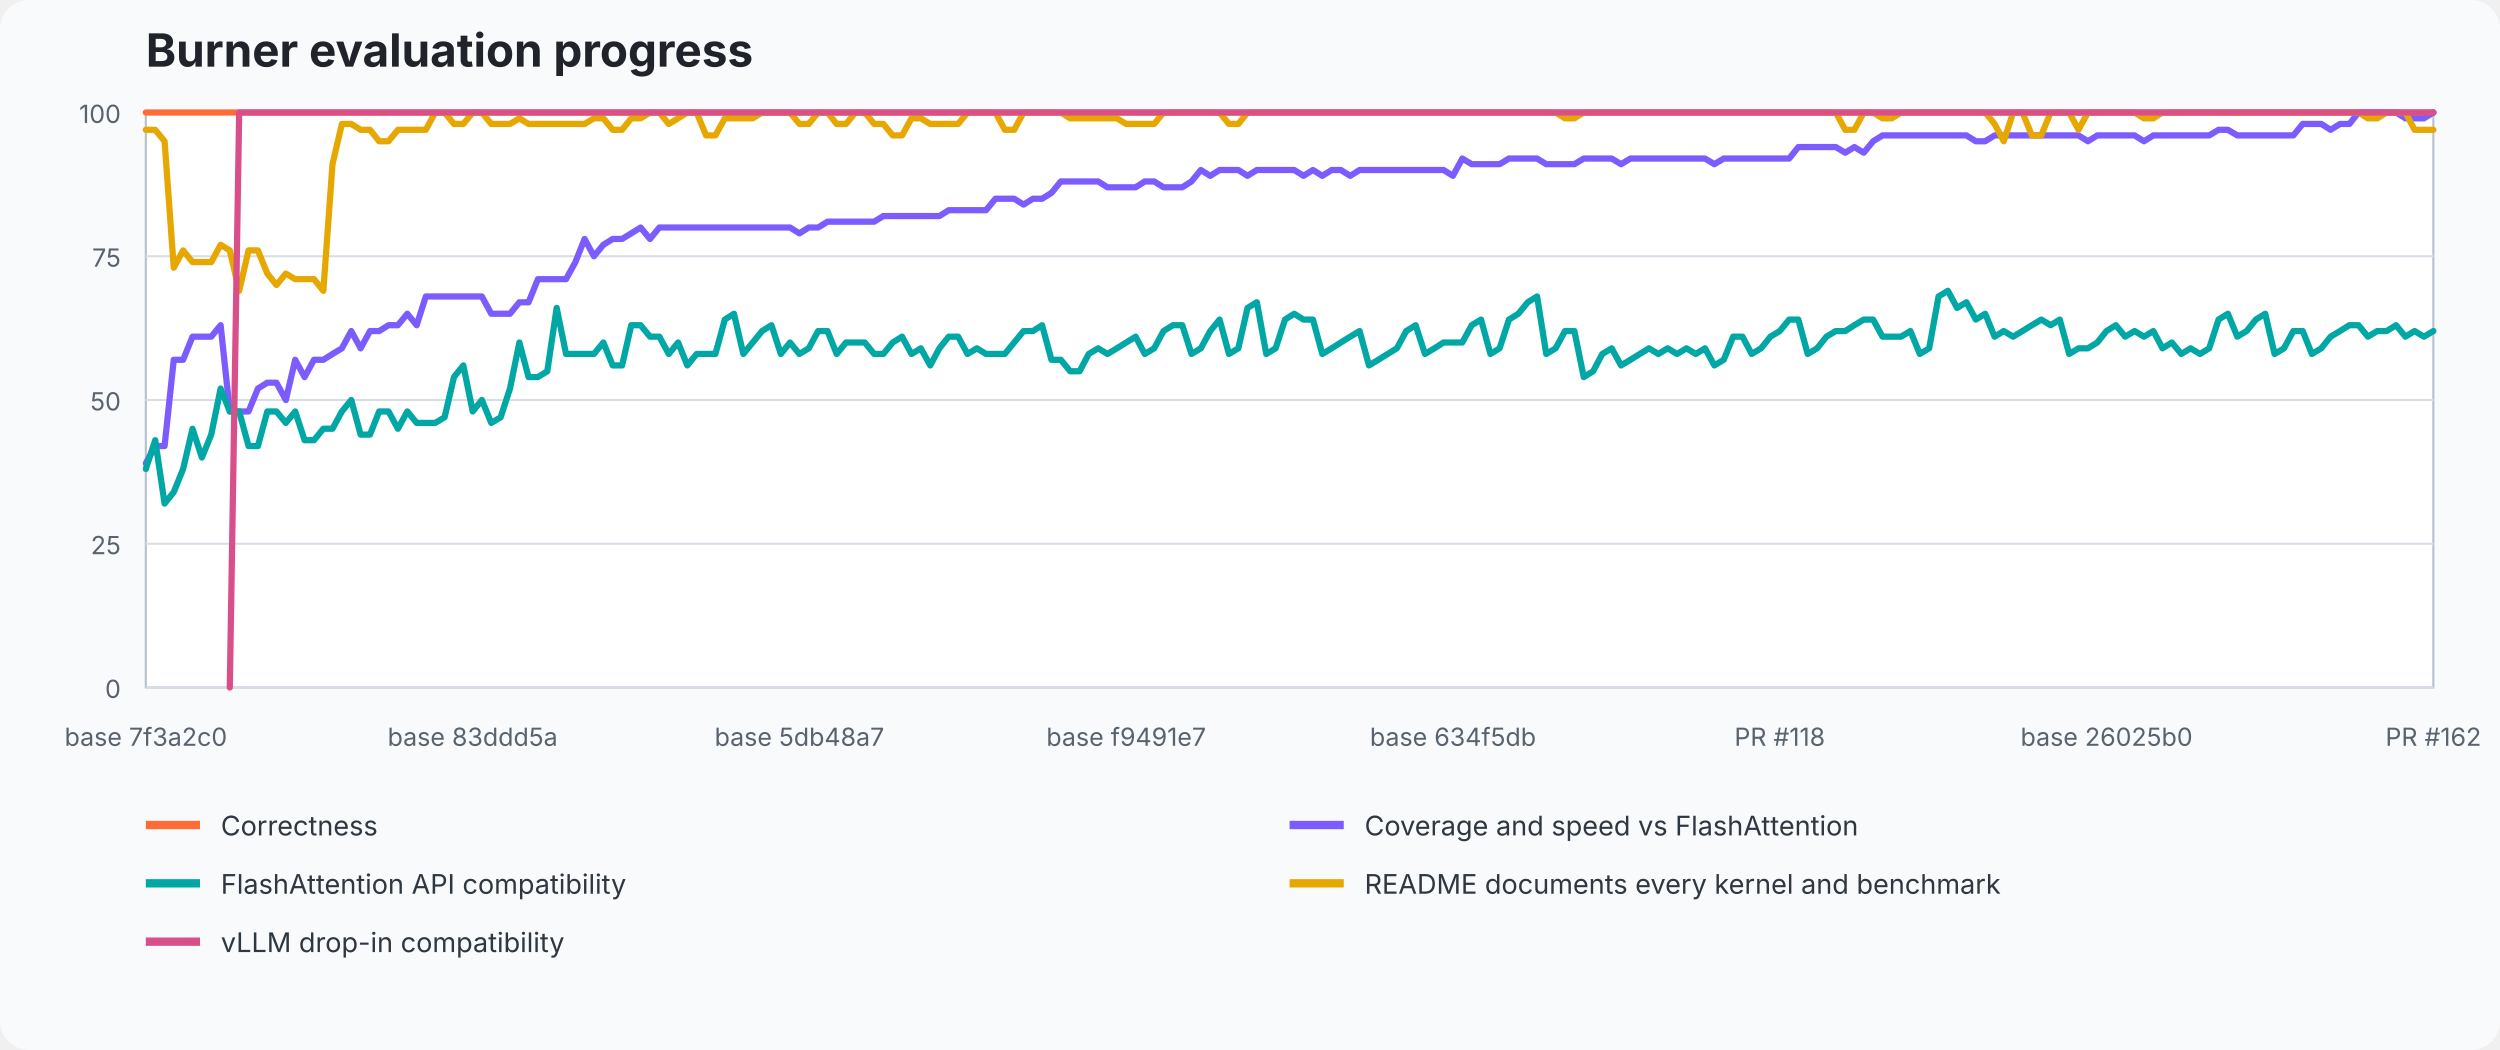
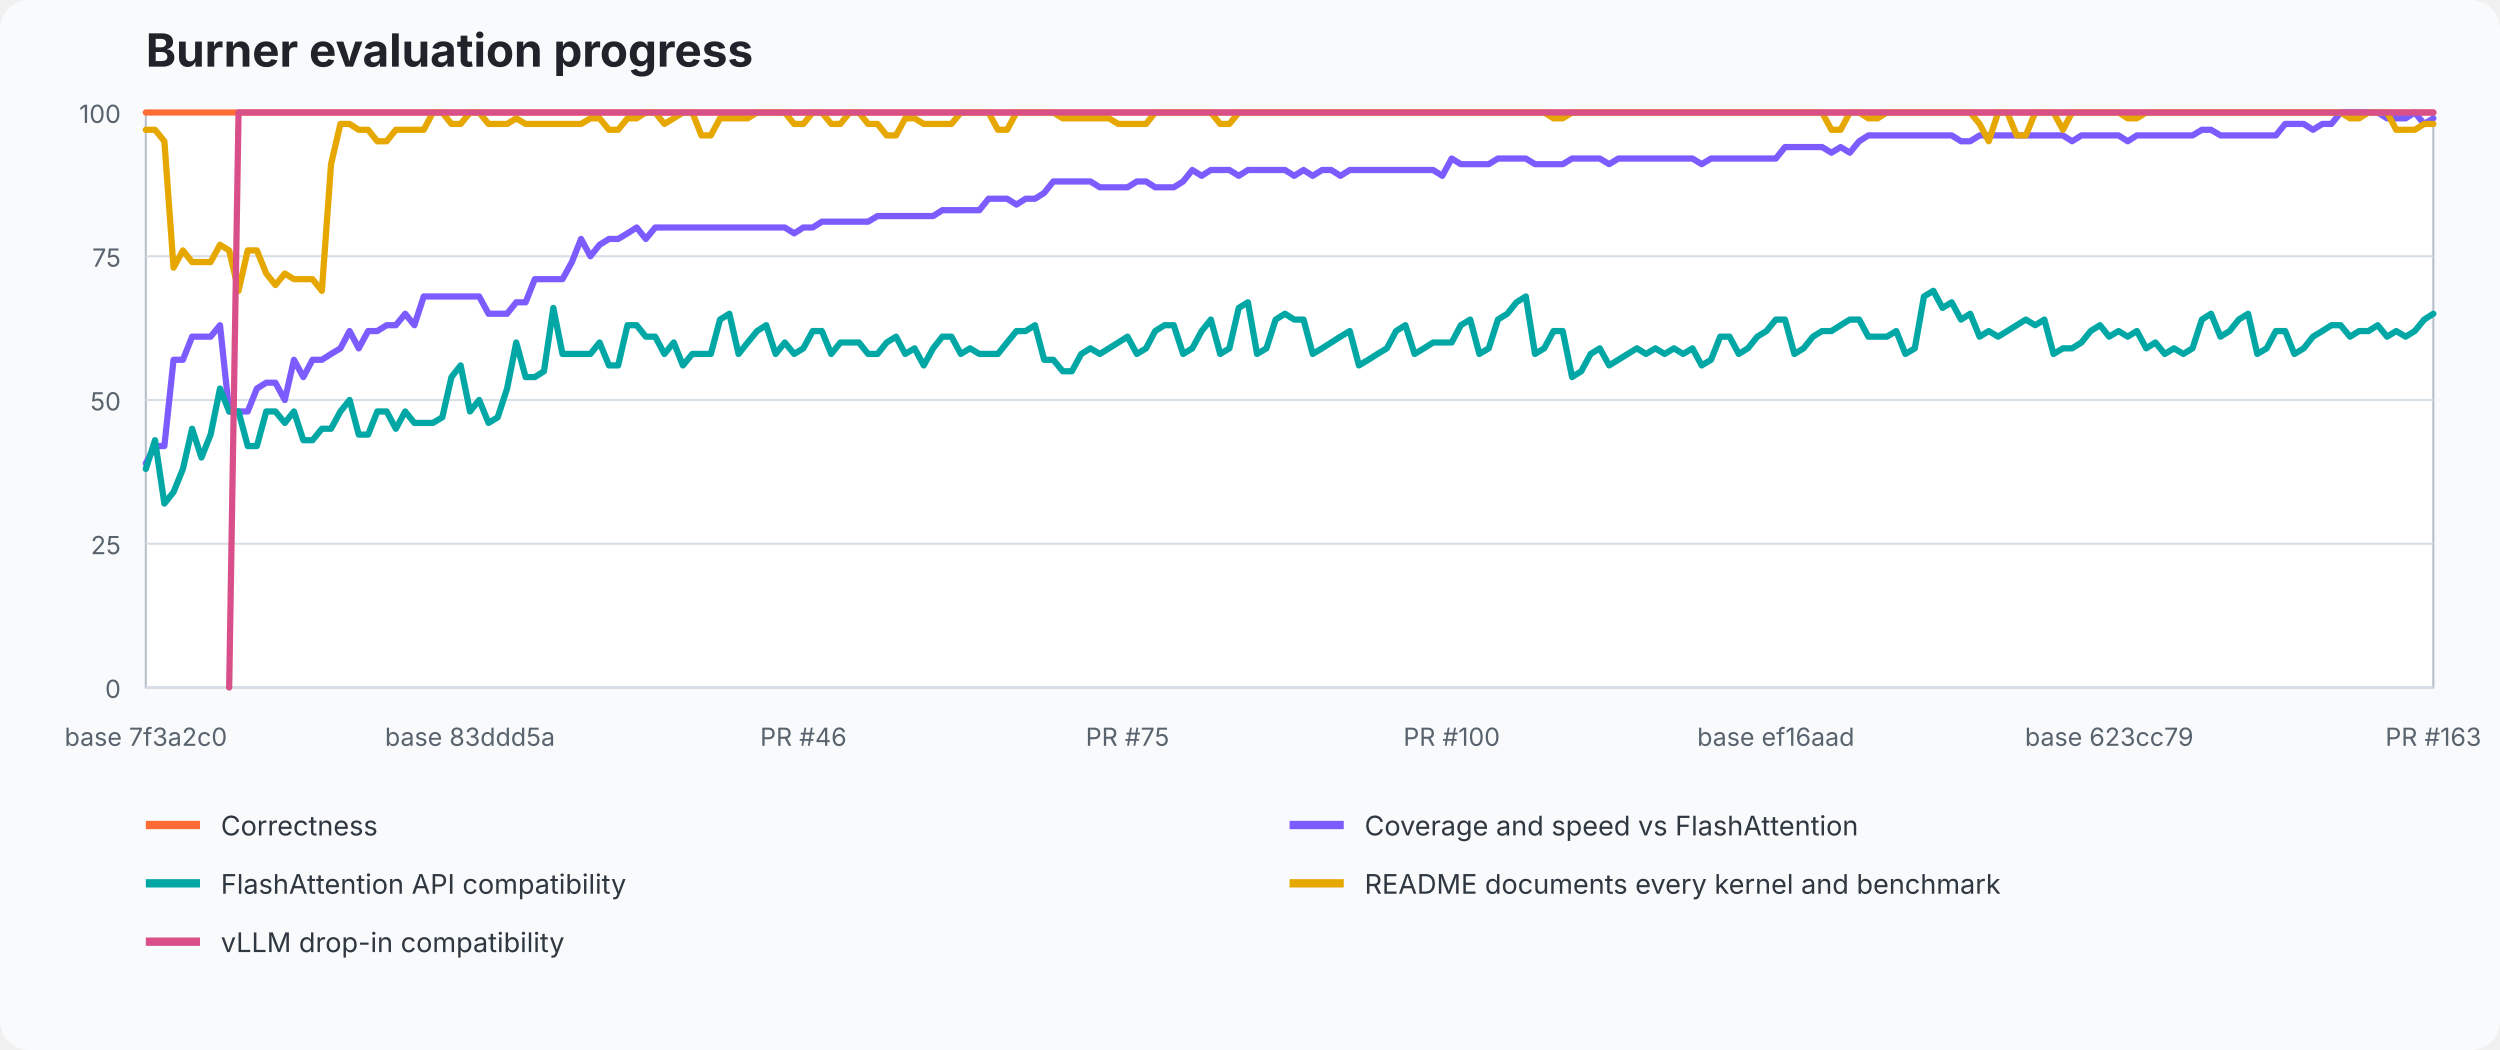
<svg xmlns="http://www.w3.org/2000/svg" width="1200" height="504" viewBox="0 0 1200 504" role="img" aria-labelledby="title desc">
  <style>text{font-family:ui-sans-serif,system-ui,-apple-system,BlinkMacSystemFont,"Segoe UI",sans-serif}.title{font-size:22px;font-weight:700;fill:#20242a}.axis{font-size:12px;fill:#59636e}.legend{font-size:13px;fill:#2f3740}.grid{stroke:#d8dee5;stroke-width:1}.plot{fill:#fff;stroke:#b7c0ca}</style>
  <rect width="100%" height="100%" fill="#f8fafc" rx="14" />
  <text x="70" y="32" class="title">Burner evaluation progress</text>
  <rect x="70" y="54" width="1098" height="276" class="plot" />
  <line x1="70" y1="330" x2="1168" y2="330" class="grid" />
  <text x="58" y="335" text-anchor="end" class="axis">0</text>
  <line x1="70" y1="261" x2="1168" y2="261" class="grid" />
  <text x="58" y="266" text-anchor="end" class="axis">25</text>
  <line x1="70" y1="192" x2="1168" y2="192" class="grid" />
  <text x="58" y="197" text-anchor="end" class="axis">50</text>
  <line x1="70" y1="123" x2="1168" y2="123" class="grid" />
  <text x="58" y="128" text-anchor="end" class="axis">75</text>
  <line x1="70" y1="54" x2="1168" y2="54" class="grid" />
  <text x="58" y="59" text-anchor="end" class="axis">100</text>
-   <polyline points="70.0,54.0 74.5,54.0 79.0,54.0 83.4,54.0 87.9,54.0 92.4,54.0 96.9,54.0 101.4,54.0 105.9,54.0 110.3,54.0 114.8,54.0 119.3,54.0 123.8,54.0 128.3,54.0 132.7,54.0 137.2,54.0 141.7,54.0 146.2,54.0 150.7,54.0 155.2,54.0 159.6,54.0 164.1,54.0 168.6,54.0 173.1,54.0 177.6,54.0 182.0,54.0 186.5,54.0 191.0,54.0 195.5,54.0 200.0,54.0 204.4,54.0 208.9,54.0 213.4,54.0 217.9,54.0 222.4,54.0 226.9,54.0 231.3,54.0 235.8,54.0 240.3,54.0 244.8,54.0 249.3,54.0 253.7,54.0 258.2,54.0 262.7,54.0 267.2,54.0 271.7,54.0 276.2,54.0 280.6,54.0 285.1,54.0 289.6,54.0 294.1,54.0 298.6,54.0 303.0,54.0 307.5,54.0 312.0,54.0 316.5,54.0 321.0,54.0 325.5,54.0 329.9,54.0 334.4,54.0 338.9,54.0 343.4,54.0 347.9,54.0 352.3,54.0 356.8,54.0 361.3,54.0 365.8,54.0 370.3,54.0 374.8,54.0 379.2,54.0 383.7,54.0 388.2,54.0 392.7,54.0 397.2,54.0 401.6,54.0 406.1,54.0 410.6,54.0 415.1,54.0 419.6,54.0 424.0,54.0 428.5,54.0 433.0,54.0 437.5,54.0 442.0,54.0 446.5,54.0 450.9,54.0 455.4,54.0 459.9,54.0 464.4,54.0 468.9,54.0 473.3,54.0 477.8,54.0 482.3,54.0 486.8,54.0 491.3,54.0 495.8,54.0 500.2,54.0 504.7,54.0 509.2,54.0 513.7,54.0 518.2,54.0 522.6,54.0 527.1,54.0 531.6,54.0 536.1,54.0 540.6,54.0 545.1,54.0 549.5,54.0 554.0,54.0 558.5,54.0 563.0,54.0 567.5,54.0 571.9,54.0 576.4,54.0 580.9,54.0 585.4,54.0 589.9,54.0 594.4,54.0 598.8,54.0 603.3,54.0 607.8,54.0 612.3,54.0 616.8,54.0 621.2,54.0 625.7,54.0 630.2,54.0 634.7,54.0 639.2,54.0 643.6,54.0 648.1,54.0 652.6,54.0 657.1,54.0 661.6,54.0 666.1,54.0 670.5,54.0 675.0,54.0 679.5,54.0 684.0,54.0 688.5,54.0 692.9,54.0 697.4,54.0 701.9,54.0 706.4,54.0 710.9,54.0 715.4,54.0 719.8,54.0 724.3,54.0 728.8,54.0 733.3,54.0 737.8,54.0 742.2,54.0 746.7,54.0 751.2,54.0 755.7,54.0 760.2,54.0 764.7,54.0 769.1,54.0 773.6,54.0 778.1,54.0 782.6,54.0 787.1,54.0 791.5,54.0 796.0,54.0 800.5,54.0 805.0,54.0 809.5,54.0 814.0,54.0 818.4,54.0 822.9,54.0 827.4,54.0 831.9,54.0 836.4,54.0 840.8,54.0 845.3,54.0 849.8,54.0 854.3,54.0 858.8,54.0 863.2,54.0 867.7,54.0 872.2,54.0 876.7,54.0 881.2,54.0 885.7,54.0 890.1,54.0 894.6,54.0 899.1,54.0 903.6,54.0 908.1,54.0 912.5,54.0 917.0,54.0 921.5,54.0 926.0,54.0 930.5,54.0 935.0,54.0 939.4,54.0 943.9,54.0 948.4,54.0 952.9,54.0 957.4,54.0 961.8,54.0 966.3,54.0 970.8,54.0 975.3,54.0 979.8,54.0 984.3,54.0 988.7,54.0 993.2,54.0 997.7,54.0 1002.2,54.0 1006.7,54.0 1011.1,54.0 1015.6,54.0 1020.1,54.0 1024.6,54.0 1029.1,54.0 1033.6,54.0 1038.0,54.0 1042.5,54.0 1047.0,54.0 1051.5,54.0 1056.0,54.0 1060.4,54.0 1064.9,54.0 1069.4,54.0 1073.9,54.0 1078.4,54.0 1082.8,54.0 1087.3,54.0 1091.8,54.0 1096.3,54.0 1100.8,54.0 1105.3,54.0 1109.7,54.0 1114.2,54.0 1118.7,54.0 1123.2,54.0 1127.7,54.0 1132.1,54.0 1136.6,54.0 1141.1,54.0 1145.6,54.0 1150.1,54.0 1154.6,54.0 1159.0,54.0 1163.5,54.0 1168.0,54.0" fill="none" stroke="#ff6b35" stroke-width="3" stroke-linejoin="round" stroke-linecap="round" />
-   <polyline points="70.0,222.4 74.5,214.1 79.0,214.1 83.4,172.7 87.9,172.7 92.4,161.6 96.9,161.6 101.4,161.6 105.9,156.1 110.3,197.5 114.8,197.5 119.3,197.5 123.8,186.5 128.3,183.7 132.7,183.7 137.2,192.0 141.7,172.7 146.2,181.0 150.7,172.7 155.2,172.7 159.6,169.9 164.1,167.2 168.6,158.9 173.1,167.2 177.6,158.9 182.0,158.9 186.5,156.1 191.0,156.1 195.5,150.6 200.0,156.1 204.4,142.3 208.9,142.3 213.4,142.3 217.9,142.3 222.4,142.3 226.9,142.3 231.3,142.3 235.8,150.6 240.3,150.6 244.8,150.6 249.3,145.1 253.7,145.1 258.2,134.0 262.7,134.0 267.2,134.0 271.7,134.0 276.2,125.8 280.6,114.7 285.1,123.0 289.6,117.5 294.1,114.7 298.6,114.7 303.0,112.0 307.5,109.2 312.0,114.7 316.5,109.2 321.0,109.2 325.5,109.2 329.9,109.2 334.4,109.2 338.9,109.2 343.4,109.2 347.9,109.2 352.3,109.2 356.8,109.2 361.3,109.2 365.8,109.2 370.3,109.2 374.8,109.2 379.2,109.2 383.7,112.0 388.2,109.2 392.7,109.2 397.2,106.4 401.6,106.4 406.1,106.4 410.6,106.4 415.1,106.4 419.6,106.4 424.0,103.7 428.5,103.7 433.0,103.7 437.5,103.7 442.0,103.7 446.5,103.7 450.9,103.7 455.4,100.9 459.9,100.9 464.4,100.9 468.9,100.9 473.3,100.9 477.8,95.4 482.3,95.4 486.8,95.4 491.3,98.2 495.8,95.4 500.2,95.4 504.7,92.6 509.2,87.1 513.7,87.1 518.2,87.1 522.6,87.1 527.1,87.1 531.6,89.9 536.1,89.9 540.6,89.9 545.1,89.9 549.5,87.1 554.0,87.1 558.5,89.9 563.0,89.9 567.5,89.9 571.9,87.1 576.4,81.6 580.9,84.4 585.4,81.6 589.9,81.6 594.4,81.6 598.8,84.4 603.3,81.6 607.8,81.6 612.3,81.6 616.8,81.6 621.2,81.6 625.7,84.4 630.2,81.6 634.7,84.4 639.2,81.6 643.6,81.6 648.1,84.4 652.6,81.6 657.1,81.6 661.6,81.6 666.1,81.6 670.5,81.6 675.0,81.6 679.5,81.6 684.0,81.6 688.5,81.6 692.9,81.6 697.4,84.4 701.9,76.1 706.4,78.8 710.9,78.8 715.4,78.8 719.8,78.8 724.3,76.1 728.8,76.1 733.3,76.1 737.8,76.1 742.2,78.8 746.7,78.8 751.2,78.8 755.7,78.8 760.2,76.1 764.7,76.1 769.1,76.1 773.6,76.1 778.1,78.8 782.6,76.1 787.1,76.1 791.5,76.1 796.0,76.1 800.5,76.1 805.0,76.1 809.5,76.1 814.0,76.1 818.4,76.1 822.9,78.8 827.4,76.1 831.9,76.1 836.4,76.1 840.8,76.1 845.3,76.1 849.8,76.1 854.3,76.1 858.8,76.1 863.2,70.6 867.7,70.6 872.2,70.6 876.7,70.6 881.2,70.6 885.7,73.3 890.1,70.6 894.6,73.3 899.1,67.8 903.6,65.0 908.1,65.0 912.5,65.0 917.0,65.0 921.5,65.0 926.0,65.0 930.5,65.0 935.0,65.0 939.4,65.0 943.9,65.0 948.4,67.8 952.9,67.8 957.4,65.0 961.8,65.0 966.3,65.0 970.8,65.0 975.3,65.0 979.8,65.0 984.3,65.0 988.7,65.0 993.2,65.0 997.7,65.0 1002.2,67.8 1006.7,65.0 1011.1,65.0 1015.6,65.0 1020.1,65.0 1024.6,65.0 1029.1,67.8 1033.6,65.0 1038.0,65.0 1042.5,65.0 1047.0,65.0 1051.5,65.0 1056.0,65.0 1060.4,65.0 1064.9,62.3 1069.4,62.3 1073.9,65.0 1078.4,65.0 1082.8,65.0 1087.3,65.0 1091.8,65.0 1096.3,65.0 1100.8,65.0 1105.3,59.5 1109.7,59.5 1114.2,59.5 1118.7,62.3 1123.2,59.5 1127.7,59.5 1132.1,54.0 1136.6,54.0 1141.1,54.0 1145.6,54.0 1150.1,54.0 1154.6,56.8 1159.0,56.8 1163.5,56.8 1168.0,54.0" fill="none" stroke="#7c5cff" stroke-width="3" stroke-linejoin="round" stroke-linecap="round" />
-   <polyline points="70.0,225.1 74.5,211.3 79.0,241.7 83.4,236.2 87.9,225.1 92.4,205.8 96.9,219.6 101.4,208.6 105.9,186.5 110.3,197.5 114.8,197.5 119.3,214.1 123.8,214.1 128.3,197.5 132.7,197.5 137.2,203.0 141.7,197.5 146.2,211.3 150.7,211.3 155.2,205.8 159.6,205.8 164.1,197.5 168.6,192.0 173.1,208.6 177.6,208.6 182.0,197.5 186.5,197.5 191.0,205.8 195.5,197.5 200.0,203.0 204.4,203.0 208.9,203.0 213.4,200.3 217.9,181.0 222.4,175.4 226.9,197.5 231.3,192.0 235.8,203.0 240.3,200.3 244.8,186.5 249.3,164.4 253.7,181.0 258.2,181.0 262.7,178.2 267.2,147.8 271.7,169.9 276.2,169.9 280.6,169.9 285.1,169.9 289.6,164.4 294.1,175.4 298.6,175.4 303.0,156.1 307.5,156.1 312.0,161.6 316.5,161.6 321.0,169.9 325.5,164.4 329.9,175.4 334.4,169.9 338.9,169.9 343.4,169.9 347.9,153.4 352.3,150.6 356.8,169.9 361.3,164.4 365.8,158.9 370.3,156.1 374.8,169.9 379.2,164.4 383.7,169.9 388.2,167.2 392.7,158.9 397.2,158.9 401.6,169.9 406.1,164.4 410.6,164.4 415.1,164.4 419.6,169.9 424.0,169.9 428.5,164.4 433.0,161.6 437.5,169.9 442.0,167.2 446.5,175.4 450.9,167.2 455.4,161.6 459.9,161.6 464.4,169.9 468.9,167.2 473.3,169.9 477.8,169.9 482.3,169.9 486.8,164.4 491.3,158.9 495.8,158.9 500.2,156.1 504.7,172.7 509.2,172.7 513.7,178.2 518.2,178.2 522.6,169.9 527.1,167.2 531.6,169.9 536.1,167.2 540.6,164.4 545.1,161.6 549.5,169.9 554.0,167.2 558.5,158.9 563.0,156.1 567.5,156.1 571.9,169.9 576.4,167.2 580.9,158.9 585.4,153.4 589.9,169.9 594.4,167.2 598.8,147.8 603.3,145.1 607.8,169.9 612.3,167.2 616.8,153.4 621.2,150.6 625.7,153.4 630.2,153.4 634.7,169.9 639.2,167.2 643.6,164.4 648.1,161.6 652.6,158.9 657.1,175.4 661.6,172.7 666.1,169.9 670.5,167.2 675.0,158.9 679.5,156.1 684.0,169.9 688.5,167.2 692.9,164.4 697.4,164.4 701.9,164.4 706.4,156.1 710.9,153.4 715.4,169.9 719.8,167.2 724.3,153.4 728.8,150.6 733.3,145.1 737.8,142.3 742.2,169.9 746.7,167.2 751.2,158.9 755.7,158.9 760.2,181.0 764.7,178.2 769.1,169.9 773.6,167.2 778.1,175.4 782.6,172.7 787.1,169.9 791.5,167.2 796.0,169.9 800.5,167.2 805.0,169.9 809.5,167.2 814.0,169.9 818.4,167.2 822.9,175.4 827.4,172.7 831.9,161.6 836.4,161.6 840.8,169.9 845.3,167.2 849.8,161.6 854.3,158.9 858.8,153.4 863.2,153.4 867.7,169.9 872.2,167.2 876.7,161.6 881.2,158.9 885.7,158.9 890.1,156.1 894.6,153.4 899.1,153.4 903.6,161.6 908.1,161.6 912.5,161.6 917.0,158.9 921.5,169.9 926.0,167.2 930.5,142.3 935.0,139.6 939.4,147.8 943.9,145.1 948.4,153.4 952.9,150.6 957.4,161.6 961.8,158.9 966.3,161.6 970.8,158.9 975.3,156.1 979.8,153.4 984.3,156.1 988.7,153.4 993.2,169.9 997.7,167.2 1002.2,167.2 1006.7,164.4 1011.1,158.9 1015.6,156.1 1020.1,161.6 1024.6,158.9 1029.1,161.6 1033.6,158.9 1038.0,167.2 1042.5,164.4 1047.0,169.9 1051.5,167.2 1056.0,169.9 1060.4,167.2 1064.9,153.4 1069.4,150.6 1073.9,161.6 1078.4,158.9 1082.8,153.4 1087.3,150.6 1091.8,169.9 1096.3,167.2 1100.8,158.9 1105.3,158.9 1109.7,169.9 1114.2,167.2 1118.7,161.6 1123.2,158.9 1127.7,156.1 1132.1,156.1 1136.6,161.6 1141.1,158.9 1145.6,158.9 1150.1,156.1 1154.6,161.6 1159.0,158.9 1163.5,161.6 1168.0,158.9" fill="none" stroke="#00a7a5" stroke-width="3" stroke-linejoin="round" stroke-linecap="round" />
-   <polyline points="70.0,62.3 74.5,62.3 79.0,67.8 83.4,128.5 87.9,120.2 92.4,125.8 96.9,125.8 101.4,125.8 105.9,117.5 110.3,120.2 114.8,139.6 119.3,120.2 123.8,120.2 128.3,131.3 132.7,136.8 137.2,131.3 141.7,134.0 146.2,134.0 150.7,134.0 155.2,139.6 159.6,78.8 164.1,59.5 168.6,59.5 173.1,62.3 177.6,62.3 182.0,67.8 186.5,67.8 191.0,62.3 195.5,62.3 200.0,62.3 204.4,62.3 208.9,54.0 213.4,54.0 217.9,59.5 222.4,59.5 226.9,54.0 231.3,54.0 235.8,59.5 240.3,59.5 244.8,59.5 249.3,56.8 253.7,59.5 258.2,59.5 262.7,59.5 267.2,59.5 271.7,59.5 276.2,59.5 280.6,59.5 285.1,56.8 289.6,56.8 294.1,62.3 298.6,62.3 303.0,56.8 307.5,56.8 312.0,54.0 316.5,54.0 321.0,59.5 325.5,56.8 329.9,54.0 334.4,54.0 338.9,65.0 343.4,65.0 347.9,56.8 352.3,56.8 356.8,56.8 361.3,56.8 365.8,54.0 370.3,54.0 374.8,54.0 379.2,54.0 383.7,59.5 388.2,59.5 392.7,54.0 397.2,54.0 401.6,59.5 406.1,59.5 410.6,54.0 415.1,54.0 419.6,59.5 424.0,59.5 428.5,65.0 433.0,65.0 437.5,56.8 442.0,56.8 446.5,59.5 450.9,59.5 455.4,59.5 459.9,59.5 464.4,54.0 468.9,54.0 473.3,54.0 477.8,54.0 482.3,62.3 486.8,62.3 491.3,54.0 495.8,54.0 500.2,54.0 504.7,54.0 509.2,54.0 513.7,56.8 518.2,56.8 522.6,56.8 527.1,56.8 531.6,56.8 536.1,56.8 540.6,59.5 545.1,59.5 549.5,59.5 554.0,59.5 558.5,54.0 563.0,54.0 567.5,54.0 571.9,54.0 576.4,54.0 580.9,54.0 585.4,54.0 589.9,59.5 594.4,59.5 598.8,54.0 603.3,54.0 607.8,54.0 612.3,54.0 616.8,54.0 621.2,54.0 625.7,54.0 630.2,54.0 634.7,54.0 639.2,54.0 643.6,54.0 648.1,54.0 652.6,54.0 657.1,54.0 661.6,54.0 666.1,54.0 670.5,54.0 675.0,54.0 679.5,54.0 684.0,54.0 688.5,54.0 692.9,54.0 697.4,54.0 701.9,54.0 706.4,54.0 710.9,54.0 715.4,54.0 719.8,54.0 724.3,54.0 728.8,54.0 733.3,54.0 737.8,54.0 742.2,54.0 746.7,54.0 751.2,56.8 755.7,56.8 760.2,54.0 764.7,54.0 769.1,54.0 773.6,54.0 778.1,54.0 782.6,54.0 787.1,54.0 791.5,54.0 796.0,54.0 800.5,54.0 805.0,54.0 809.5,54.0 814.0,54.0 818.4,54.0 822.9,54.0 827.4,54.0 831.9,54.0 836.4,54.0 840.8,54.0 845.3,54.0 849.8,54.0 854.3,54.0 858.8,54.0 863.2,54.0 867.7,54.0 872.2,54.0 876.7,54.0 881.2,54.0 885.7,62.3 890.1,62.3 894.6,54.0 899.1,54.0 903.6,56.8 908.1,56.8 912.5,54.0 917.0,54.0 921.5,54.0 926.0,54.0 930.5,54.0 935.0,54.0 939.4,54.0 943.9,54.0 948.4,54.0 952.9,54.0 957.4,59.5 961.8,67.8 966.3,54.0 970.8,54.0 975.3,65.0 979.8,65.0 984.3,54.0 988.7,54.0 993.2,54.0 997.7,62.3 1002.2,54.0 1006.7,54.0 1011.1,54.0 1015.6,54.0 1020.1,54.0 1024.6,54.0 1029.1,56.8 1033.6,56.8 1038.0,54.0 1042.5,54.0 1047.0,54.0 1051.5,54.0 1056.0,54.0 1060.4,54.0 1064.9,54.0 1069.4,54.0 1073.9,54.0 1078.4,54.0 1082.8,54.0 1087.3,54.0 1091.8,54.0 1096.3,54.0 1100.8,54.0 1105.3,54.0 1109.7,54.0 1114.2,54.0 1118.7,54.0 1123.2,54.0 1127.7,54.0 1132.1,54.0 1136.6,56.8 1141.1,56.8 1145.6,54.0 1150.1,54.0 1154.6,54.0 1159.0,62.3 1163.5,62.3 1168.0,62.3" fill="none" stroke="#e6a700" stroke-width="3" stroke-linejoin="round" stroke-linecap="round" />
-   <polyline points="110.3,330.0 114.8,54.0 119.3,54.0 123.8,54.0 128.3,54.0 132.7,54.0 137.2,54.0 141.7,54.0 146.2,54.0 150.7,54.0 155.2,54.0 159.6,54.0 164.1,54.0 168.6,54.0 173.1,54.0 177.6,54.0 182.0,54.0 186.5,54.0 191.0,54.0 195.5,54.0 200.0,54.0 204.4,54.0 208.9,54.0 213.4,54.0 217.9,54.0 222.4,54.0 226.9,54.0 231.3,54.0 235.8,54.0 240.3,54.0 244.8,54.0 249.3,54.0 253.7,54.0 258.2,54.0 262.7,54.0 267.2,54.0 271.7,54.0 276.2,54.0 280.6,54.0 285.1,54.0 289.6,54.0 294.1,54.0 298.6,54.0 303.0,54.0 307.5,54.0 312.0,54.0 316.5,54.0 321.0,54.0 325.5,54.0 329.9,54.0 334.4,54.0 338.9,54.0 343.4,54.0 347.9,54.0 352.3,54.0 356.8,54.0 361.3,54.0 365.8,54.0 370.3,54.0 374.8,54.0 379.2,54.0 383.7,54.0 388.2,54.0 392.7,54.0 397.2,54.0 401.6,54.0 406.1,54.0 410.6,54.0 415.1,54.0 419.6,54.0 424.0,54.0 428.5,54.0 433.0,54.0 437.5,54.0 442.0,54.0 446.5,54.0 450.9,54.0 455.4,54.0 459.9,54.0 464.4,54.0 468.9,54.0 473.3,54.0 477.8,54.0 482.3,54.0 486.8,54.0 491.3,54.0 495.8,54.0 500.2,54.0 504.7,54.0 509.2,54.0 513.7,54.0 518.2,54.0 522.6,54.0 527.1,54.0 531.6,54.0 536.1,54.0 540.6,54.0 545.1,54.0 549.5,54.0 554.0,54.0 558.5,54.0 563.0,54.0 567.5,54.0 571.9,54.0 576.4,54.0 580.9,54.0 585.4,54.0 589.9,54.0 594.4,54.0 598.8,54.0 603.3,54.0 607.8,54.0 612.3,54.0 616.8,54.0 621.2,54.0 625.7,54.0 630.2,54.0 634.7,54.0 639.2,54.0 643.6,54.0 648.1,54.0 652.6,54.0 657.1,54.0 661.6,54.0 666.1,54.0 670.5,54.0 675.0,54.0 679.5,54.0 684.0,54.0 688.5,54.0 692.9,54.0 697.4,54.0 701.9,54.0 706.4,54.0 710.9,54.0 715.4,54.0 719.8,54.0 724.3,54.0 728.8,54.0 733.3,54.0 737.8,54.0 742.2,54.0 746.7,54.0 751.2,54.0 755.7,54.0 760.2,54.0 764.7,54.0 769.1,54.0 773.6,54.0 778.1,54.0 782.6,54.0 787.1,54.0 791.5,54.0 796.0,54.0 800.5,54.0 805.0,54.0 809.5,54.0 814.0,54.0 818.4,54.0 822.9,54.0 827.4,54.0 831.9,54.0 836.4,54.0 840.8,54.0 845.3,54.0 849.8,54.0 854.3,54.0 858.8,54.0 863.2,54.0 867.7,54.0 872.2,54.0 876.7,54.0 881.2,54.0 885.7,54.0 890.1,54.0 894.6,54.0 899.1,54.0 903.6,54.0 908.1,54.0 912.5,54.0 917.0,54.0 921.5,54.0 926.0,54.0 930.5,54.0 935.0,54.0 939.4,54.0 943.9,54.0 948.4,54.0 952.9,54.0 957.4,54.0 961.8,54.0 966.3,54.0 970.8,54.0 975.3,54.0 979.8,54.0 984.3,54.0 988.7,54.0 993.2,54.0 997.7,54.0 1002.2,54.0 1006.7,54.0 1011.1,54.0 1015.6,54.0 1020.1,54.0 1024.6,54.0 1029.1,54.0 1033.6,54.0 1038.0,54.0 1042.5,54.0 1047.0,54.0 1051.5,54.0 1056.0,54.0 1060.4,54.0 1064.9,54.0 1069.4,54.0 1073.9,54.0 1078.4,54.0 1082.8,54.0 1087.3,54.0 1091.8,54.0 1096.3,54.0 1100.8,54.0 1105.3,54.0 1109.7,54.0 1114.2,54.0 1118.7,54.0 1123.2,54.0 1127.7,54.0 1132.1,54.0 1136.6,54.0 1141.1,54.0 1145.6,54.0 1150.1,54.0 1154.6,54.0 1159.0,54.0 1163.5,54.0 1168.0,54.0" fill="none" stroke="#d94f8a" stroke-width="3" stroke-linejoin="round" stroke-linecap="round" />
+   <polyline points="70.0,54.0 74.4,54.0 78.9,54.0 83.3,54.0 87.8,54.0 92.2,54.0 96.7,54.0 101.1,54.0 105.6,54.0 110.0,54.0 114.5,54.0 118.9,54.0 123.3,54.0 127.8,54.0 132.2,54.0 136.7,54.0 141.1,54.0 145.6,54.0 150.0,54.0 154.5,54.0 158.9,54.0 163.4,54.0 167.8,54.0 172.2,54.0 176.7,54.0 181.1,54.0 185.6,54.0 190.0,54.0 194.5,54.0 198.9,54.0 203.4,54.0 207.8,54.0 212.3,54.0 216.7,54.0 221.1,54.0 225.6,54.0 230.0,54.0 234.5,54.0 238.9,54.0 243.4,54.0 247.8,54.0 252.3,54.0 256.7,54.0 261.1,54.0 265.6,54.0 270.0,54.0 274.5,54.0 278.9,54.0 283.4,54.0 287.8,54.0 292.3,54.0 296.7,54.0 301.2,54.0 305.6,54.0 310.0,54.0 314.5,54.0 318.9,54.0 323.4,54.0 327.8,54.0 332.3,54.0 336.7,54.0 341.2,54.0 345.6,54.0 350.1,54.0 354.5,54.0 358.9,54.0 363.4,54.0 367.8,54.0 372.3,54.0 376.7,54.0 381.2,54.0 385.6,54.0 390.1,54.0 394.5,54.0 399.0,54.0 403.4,54.0 407.8,54.0 412.3,54.0 416.7,54.0 421.2,54.0 425.6,54.0 430.1,54.0 434.5,54.0 439.0,54.0 443.4,54.0 447.9,54.0 452.3,54.0 456.7,54.0 461.2,54.0 465.6,54.0 470.1,54.0 474.5,54.0 479.0,54.0 483.4,54.0 487.9,54.0 492.3,54.0 496.8,54.0 501.2,54.0 505.6,54.0 510.1,54.0 514.5,54.0 519.0,54.0 523.4,54.0 527.9,54.0 532.3,54.0 536.8,54.0 541.2,54.0 545.7,54.0 550.1,54.0 554.5,54.0 559.0,54.0 563.4,54.0 567.9,54.0 572.3,54.0 576.8,54.0 581.2,54.0 585.7,54.0 590.1,54.0 594.6,54.0 599.0,54.0 603.4,54.0 607.9,54.0 612.3,54.0 616.8,54.0 621.2,54.0 625.7,54.0 630.1,54.0 634.6,54.0 639.0,54.0 643.4,54.0 647.9,54.0 652.3,54.0 656.8,54.0 661.2,54.0 665.7,54.0 670.1,54.0 674.6,54.0 679.0,54.0 683.5,54.0 687.9,54.0 692.3,54.0 696.8,54.0 701.2,54.0 705.7,54.0 710.1,54.0 714.6,54.0 719.0,54.0 723.5,54.0 727.9,54.0 732.4,54.0 736.8,54.0 741.2,54.0 745.7,54.0 750.1,54.0 754.6,54.0 759.0,54.0 763.5,54.0 767.9,54.0 772.4,54.0 776.8,54.0 781.3,54.0 785.7,54.0 790.1,54.0 794.6,54.0 799.0,54.0 803.5,54.0 807.9,54.0 812.4,54.0 816.8,54.0 821.3,54.0 825.7,54.0 830.2,54.0 834.6,54.0 839.0,54.0 843.5,54.0 847.9,54.0 852.4,54.0 856.8,54.0 861.3,54.0 865.7,54.0 870.2,54.0 874.6,54.0 879.1,54.0 883.5,54.0 887.9,54.0 892.4,54.0 896.8,54.0 901.3,54.0 905.7,54.0 910.2,54.0 914.6,54.0 919.1,54.0 923.5,54.0 928.0,54.0 932.4,54.0 936.8,54.0 941.3,54.0 945.7,54.0 950.2,54.0 954.6,54.0 959.1,54.0 963.5,54.0 968.0,54.0 972.4,54.0 976.9,54.0 981.3,54.0 985.7,54.0 990.2,54.0 994.6,54.0 999.1,54.0 1003.5,54.0 1008.0,54.0 1012.4,54.0 1016.9,54.0 1021.3,54.0 1025.7,54.0 1030.2,54.0 1034.6,54.0 1039.1,54.0 1043.5,54.0 1048.0,54.0 1052.4,54.0 1056.9,54.0 1061.3,54.0 1065.8,54.0 1070.2,54.0 1074.6,54.0 1079.1,54.0 1083.5,54.0 1088.0,54.0 1092.4,54.0 1096.9,54.0 1101.3,54.0 1105.8,54.0 1110.2,54.0 1114.7,54.0 1119.1,54.0 1123.5,54.0 1128.0,54.0 1132.4,54.0 1136.9,54.0 1141.3,54.0 1145.8,54.0 1150.2,54.0 1154.7,54.0 1159.1,54.0 1163.6,54.0 1168.0,54.0" fill="none" stroke="#ff6b35" stroke-width="3" stroke-linejoin="round" stroke-linecap="round" />
+   <polyline points="70.0,222.4 74.4,214.1 78.9,214.1 83.3,172.7 87.8,172.7 92.2,161.6 96.7,161.6 101.1,161.6 105.6,156.1 110.0,197.5 114.5,197.5 118.9,197.5 123.3,186.5 127.8,183.7 132.2,183.7 136.7,192.0 141.1,172.7 145.6,181.0 150.0,172.7 154.5,172.7 158.9,169.9 163.4,167.2 167.8,158.9 172.2,167.2 176.7,158.9 181.1,158.9 185.6,156.1 190.0,156.1 194.5,150.6 198.9,156.1 203.4,142.3 207.8,142.3 212.3,142.3 216.7,142.3 221.1,142.3 225.6,142.3 230.0,142.3 234.5,150.6 238.9,150.6 243.4,150.6 247.8,145.1 252.3,145.1 256.7,134.0 261.1,134.0 265.6,134.0 270.0,134.0 274.5,125.8 278.9,114.7 283.4,123.0 287.8,117.5 292.3,114.7 296.7,114.7 301.2,112.0 305.6,109.2 310.0,114.7 314.5,109.2 318.9,109.2 323.4,109.2 327.8,109.2 332.3,109.2 336.7,109.2 341.2,109.2 345.6,109.2 350.1,109.2 354.5,109.2 358.9,109.2 363.4,109.2 367.8,109.2 372.3,109.2 376.7,109.2 381.2,112.0 385.6,109.2 390.1,109.2 394.5,106.4 399.0,106.4 403.4,106.4 407.8,106.4 412.3,106.4 416.7,106.4 421.2,103.7 425.6,103.7 430.1,103.7 434.5,103.7 439.0,103.7 443.4,103.7 447.9,103.7 452.3,100.9 456.7,100.9 461.2,100.9 465.6,100.9 470.1,100.9 474.5,95.4 479.0,95.4 483.4,95.4 487.9,98.2 492.3,95.4 496.8,95.4 501.2,92.6 505.6,87.1 510.1,87.1 514.5,87.1 519.0,87.1 523.4,87.1 527.9,89.9 532.3,89.9 536.8,89.9 541.2,89.9 545.7,87.1 550.1,87.1 554.5,89.9 559.0,89.9 563.4,89.9 567.9,87.1 572.3,81.6 576.8,84.4 581.2,81.6 585.7,81.6 590.1,81.6 594.6,84.4 599.0,81.6 603.4,81.6 607.9,81.6 612.3,81.6 616.8,81.6 621.2,84.4 625.7,81.6 630.1,84.4 634.6,81.6 639.0,81.6 643.4,84.4 647.9,81.6 652.3,81.6 656.8,81.6 661.2,81.6 665.7,81.6 670.1,81.6 674.6,81.6 679.0,81.6 683.5,81.6 687.9,81.6 692.3,84.4 696.8,76.1 701.2,78.8 705.7,78.8 710.1,78.8 714.6,78.8 719.0,76.1 723.5,76.1 727.9,76.1 732.4,76.1 736.8,78.8 741.2,78.8 745.7,78.8 750.1,78.8 754.6,76.1 759.0,76.1 763.5,76.1 767.9,76.1 772.4,78.8 776.8,76.1 781.3,76.1 785.7,76.1 790.1,76.1 794.6,76.1 799.0,76.1 803.5,76.1 807.9,76.1 812.4,76.1 816.8,78.8 821.3,76.1 825.7,76.1 830.2,76.1 834.6,76.1 839.0,76.1 843.5,76.1 847.9,76.1 852.4,76.1 856.8,70.6 861.3,70.6 865.7,70.6 870.2,70.6 874.6,70.6 879.1,73.3 883.5,70.6 887.9,73.3 892.4,67.8 896.8,65.0 901.3,65.0 905.7,65.0 910.2,65.0 914.6,65.0 919.1,65.0 923.5,65.0 928.0,65.0 932.4,65.0 936.8,65.0 941.3,67.8 945.7,67.8 950.2,65.0 954.6,65.0 959.1,65.0 963.5,65.0 968.0,65.0 972.4,65.0 976.9,65.0 981.3,65.0 985.7,65.0 990.2,65.0 994.6,67.8 999.1,65.0 1003.5,65.0 1008.0,65.0 1012.4,65.0 1016.9,65.0 1021.3,67.8 1025.7,65.0 1030.2,65.0 1034.6,65.0 1039.1,65.0 1043.5,65.0 1048.0,65.0 1052.4,65.0 1056.9,62.3 1061.3,62.3 1065.8,65.0 1070.2,65.0 1074.6,65.0 1079.1,65.0 1083.5,65.0 1088.0,65.0 1092.4,65.0 1096.9,59.5 1101.3,59.5 1105.8,59.5 1110.2,62.3 1114.7,59.5 1119.1,59.5 1123.5,54.0 1128.0,54.0 1132.4,54.0 1136.9,54.0 1141.3,54.0 1145.8,56.8 1150.2,56.8 1154.7,56.8 1159.1,54.0 1163.6,59.5 1168.0,56.8" fill="none" stroke="#7c5cff" stroke-width="3" stroke-linejoin="round" stroke-linecap="round" />
+   <polyline points="70.0,225.1 74.4,211.3 78.9,241.7 83.3,236.2 87.8,225.1 92.2,205.8 96.7,219.6 101.1,208.6 105.6,186.5 110.0,197.5 114.5,197.5 118.9,214.1 123.3,214.1 127.8,197.5 132.2,197.5 136.7,203.0 141.1,197.5 145.6,211.3 150.0,211.3 154.5,205.8 158.9,205.8 163.4,197.5 167.8,192.0 172.2,208.6 176.7,208.6 181.1,197.5 185.6,197.5 190.0,205.8 194.5,197.5 198.9,203.0 203.4,203.0 207.8,203.0 212.3,200.3 216.7,181.0 221.1,175.4 225.6,197.5 230.0,192.0 234.5,203.0 238.9,200.3 243.4,186.5 247.8,164.4 252.3,181.0 256.7,181.0 261.1,178.2 265.6,147.8 270.0,169.9 274.5,169.9 278.9,169.9 283.4,169.9 287.8,164.4 292.3,175.4 296.7,175.4 301.2,156.1 305.6,156.1 310.0,161.6 314.5,161.6 318.9,169.9 323.4,164.4 327.8,175.4 332.3,169.9 336.7,169.9 341.2,169.9 345.6,153.4 350.1,150.6 354.5,169.9 358.9,164.4 363.4,158.9 367.8,156.1 372.3,169.9 376.7,164.4 381.2,169.9 385.6,167.2 390.1,158.9 394.5,158.9 399.0,169.9 403.4,164.4 407.8,164.4 412.3,164.4 416.7,169.9 421.2,169.9 425.6,164.4 430.1,161.6 434.5,169.9 439.0,167.2 443.4,175.4 447.9,167.2 452.3,161.6 456.7,161.6 461.2,169.9 465.6,167.2 470.1,169.9 474.5,169.9 479.0,169.9 483.4,164.4 487.9,158.9 492.3,158.9 496.8,156.1 501.2,172.7 505.6,172.7 510.1,178.2 514.5,178.2 519.0,169.9 523.4,167.2 527.9,169.9 532.3,167.2 536.8,164.4 541.2,161.6 545.7,169.9 550.1,167.2 554.5,158.9 559.0,156.1 563.4,156.1 567.9,169.9 572.3,167.2 576.8,158.9 581.2,153.4 585.7,169.9 590.1,167.2 594.6,147.8 599.0,145.1 603.4,169.9 607.9,167.2 612.3,153.4 616.8,150.6 621.2,153.4 625.7,153.4 630.1,169.9 634.6,167.2 639.0,164.4 643.4,161.6 647.9,158.9 652.3,175.4 656.8,172.7 661.2,169.9 665.7,167.2 670.1,158.9 674.6,156.1 679.0,169.9 683.5,167.2 687.9,164.4 692.3,164.4 696.8,164.4 701.2,156.1 705.7,153.4 710.1,169.9 714.6,167.2 719.0,153.4 723.5,150.6 727.9,145.1 732.4,142.3 736.8,169.9 741.2,167.2 745.7,158.9 750.1,158.9 754.6,181.0 759.0,178.2 763.5,169.9 767.9,167.2 772.4,175.4 776.8,172.7 781.3,169.9 785.7,167.2 790.1,169.9 794.6,167.2 799.0,169.9 803.5,167.2 807.9,169.9 812.4,167.2 816.8,175.4 821.3,172.7 825.7,161.6 830.2,161.6 834.6,169.9 839.0,167.2 843.5,161.6 847.9,158.9 852.4,153.4 856.8,153.4 861.3,169.9 865.7,167.2 870.2,161.6 874.6,158.9 879.1,158.9 883.5,156.1 887.9,153.4 892.4,153.4 896.8,161.6 901.3,161.6 905.7,161.6 910.2,158.9 914.6,169.9 919.1,167.2 923.5,142.3 928.0,139.6 932.4,147.8 936.8,145.1 941.3,153.4 945.7,150.6 950.2,161.6 954.6,158.9 959.1,161.6 963.5,158.9 968.0,156.1 972.4,153.4 976.9,156.1 981.3,153.4 985.7,169.9 990.2,167.2 994.6,167.2 999.1,164.4 1003.5,158.9 1008.0,156.1 1012.4,161.6 1016.9,158.9 1021.3,161.6 1025.7,158.9 1030.2,167.2 1034.6,164.4 1039.1,169.9 1043.5,167.2 1048.0,169.9 1052.4,167.2 1056.9,153.4 1061.3,150.6 1065.8,161.6 1070.2,158.9 1074.6,153.4 1079.1,150.6 1083.5,169.9 1088.0,167.2 1092.4,158.9 1096.9,158.9 1101.3,169.9 1105.8,167.2 1110.2,161.6 1114.7,158.9 1119.1,156.1 1123.5,156.1 1128.0,161.6 1132.4,158.9 1136.9,158.9 1141.3,156.1 1145.8,161.6 1150.2,158.9 1154.7,161.6 1159.1,158.9 1163.6,153.4 1168.0,150.6" fill="none" stroke="#00a7a5" stroke-width="3" stroke-linejoin="round" stroke-linecap="round" />
+   <polyline points="70.0,62.3 74.4,62.3 78.9,67.8 83.3,128.5 87.8,120.2 92.2,125.8 96.7,125.8 101.1,125.8 105.6,117.5 110.0,120.2 114.5,139.6 118.9,120.2 123.3,120.2 127.8,131.3 132.2,136.8 136.7,131.3 141.1,134.0 145.6,134.0 150.0,134.0 154.5,139.6 158.9,78.8 163.4,59.5 167.8,59.5 172.2,62.3 176.7,62.3 181.1,67.8 185.6,67.8 190.0,62.3 194.5,62.3 198.9,62.3 203.4,62.3 207.8,54.0 212.3,54.0 216.7,59.5 221.1,59.5 225.6,54.0 230.0,54.0 234.5,59.5 238.9,59.5 243.4,59.5 247.8,56.8 252.3,59.5 256.7,59.5 261.1,59.5 265.6,59.5 270.0,59.5 274.5,59.5 278.9,59.5 283.4,56.8 287.8,56.8 292.3,62.3 296.7,62.3 301.2,56.8 305.6,56.8 310.0,54.0 314.5,54.0 318.9,59.5 323.4,56.8 327.8,54.0 332.3,54.0 336.7,65.0 341.2,65.0 345.6,56.8 350.1,56.8 354.5,56.8 358.9,56.8 363.4,54.0 367.8,54.0 372.3,54.0 376.7,54.0 381.2,59.5 385.6,59.5 390.1,54.0 394.5,54.0 399.0,59.5 403.4,59.5 407.8,54.0 412.3,54.0 416.7,59.5 421.2,59.5 425.6,65.0 430.1,65.0 434.5,56.8 439.0,56.8 443.4,59.5 447.9,59.5 452.3,59.5 456.7,59.5 461.2,54.0 465.6,54.0 470.1,54.0 474.5,54.0 479.0,62.3 483.4,62.3 487.9,54.0 492.3,54.0 496.8,54.0 501.2,54.0 505.6,54.0 510.1,56.8 514.5,56.8 519.0,56.8 523.4,56.8 527.9,56.8 532.3,56.8 536.8,59.5 541.2,59.5 545.7,59.5 550.1,59.5 554.5,54.0 559.0,54.0 563.4,54.0 567.9,54.0 572.3,54.0 576.8,54.0 581.2,54.0 585.7,59.5 590.1,59.5 594.6,54.0 599.0,54.0 603.4,54.0 607.9,54.0 612.3,54.0 616.8,54.0 621.2,54.0 625.7,54.0 630.1,54.0 634.6,54.0 639.0,54.0 643.4,54.0 647.9,54.0 652.3,54.0 656.8,54.0 661.2,54.0 665.7,54.0 670.1,54.0 674.6,54.0 679.0,54.0 683.5,54.0 687.9,54.0 692.3,54.0 696.8,54.0 701.2,54.0 705.7,54.0 710.1,54.0 714.6,54.0 719.0,54.0 723.5,54.0 727.9,54.0 732.4,54.0 736.8,54.0 741.2,54.0 745.7,56.8 750.1,56.8 754.6,54.0 759.0,54.0 763.5,54.0 767.9,54.0 772.4,54.0 776.8,54.0 781.3,54.0 785.7,54.0 790.1,54.0 794.6,54.0 799.0,54.0 803.5,54.0 807.9,54.0 812.4,54.0 816.8,54.0 821.3,54.0 825.7,54.0 830.2,54.0 834.6,54.0 839.0,54.0 843.5,54.0 847.9,54.0 852.4,54.0 856.8,54.0 861.3,54.0 865.7,54.0 870.2,54.0 874.6,54.0 879.1,62.3 883.5,62.3 887.9,54.0 892.4,54.0 896.8,56.8 901.3,56.8 905.7,54.0 910.2,54.0 914.6,54.0 919.1,54.0 923.5,54.0 928.0,54.0 932.4,54.0 936.8,54.0 941.3,54.0 945.7,54.0 950.2,59.5 954.6,67.8 959.1,54.0 963.5,54.0 968.0,65.0 972.4,65.0 976.9,54.0 981.3,54.0 985.7,54.0 990.2,62.3 994.6,54.0 999.1,54.0 1003.5,54.0 1008.0,54.0 1012.4,54.0 1016.9,54.0 1021.3,56.8 1025.7,56.8 1030.2,54.0 1034.6,54.0 1039.1,54.0 1043.5,54.0 1048.0,54.0 1052.4,54.0 1056.9,54.0 1061.3,54.0 1065.8,54.0 1070.2,54.0 1074.6,54.0 1079.1,54.0 1083.5,54.0 1088.0,54.0 1092.4,54.0 1096.9,54.0 1101.3,54.0 1105.8,54.0 1110.2,54.0 1114.7,54.0 1119.1,54.0 1123.5,54.0 1128.0,56.8 1132.4,56.8 1136.9,54.0 1141.3,54.0 1145.8,54.0 1150.2,62.3 1154.7,62.3 1159.1,62.3 1163.6,59.5 1168.0,59.5" fill="none" stroke="#e6a700" stroke-width="3" stroke-linejoin="round" stroke-linecap="round" />
+   <polyline points="110.0,330.0 114.5,54.0 118.9,54.0 123.3,54.0 127.8,54.0 132.2,54.0 136.7,54.0 141.1,54.0 145.6,54.0 150.0,54.0 154.5,54.0 158.9,54.0 163.4,54.0 167.8,54.0 172.2,54.0 176.7,54.0 181.1,54.0 185.6,54.0 190.0,54.0 194.5,54.0 198.9,54.0 203.4,54.0 207.8,54.0 212.3,54.0 216.7,54.0 221.1,54.0 225.6,54.0 230.0,54.0 234.5,54.0 238.9,54.0 243.4,54.0 247.8,54.0 252.3,54.0 256.7,54.0 261.1,54.0 265.6,54.0 270.0,54.0 274.5,54.0 278.9,54.0 283.4,54.0 287.8,54.0 292.3,54.0 296.7,54.0 301.2,54.0 305.6,54.0 310.0,54.0 314.5,54.0 318.9,54.0 323.4,54.0 327.8,54.0 332.3,54.0 336.7,54.0 341.2,54.0 345.6,54.0 350.1,54.0 354.5,54.0 358.9,54.0 363.4,54.0 367.8,54.0 372.3,54.0 376.7,54.0 381.2,54.0 385.6,54.0 390.1,54.0 394.5,54.0 399.0,54.0 403.4,54.0 407.8,54.0 412.3,54.0 416.7,54.0 421.2,54.0 425.6,54.0 430.1,54.0 434.5,54.0 439.0,54.0 443.4,54.0 447.9,54.0 452.3,54.0 456.7,54.0 461.2,54.0 465.6,54.0 470.1,54.0 474.5,54.0 479.0,54.0 483.4,54.0 487.9,54.0 492.3,54.0 496.8,54.0 501.2,54.0 505.6,54.0 510.1,54.0 514.5,54.0 519.0,54.0 523.4,54.0 527.9,54.0 532.3,54.0 536.8,54.0 541.2,54.0 545.7,54.0 550.1,54.0 554.5,54.0 559.0,54.0 563.4,54.0 567.9,54.0 572.3,54.0 576.8,54.0 581.2,54.0 585.7,54.0 590.1,54.0 594.6,54.0 599.0,54.0 603.4,54.0 607.9,54.0 612.3,54.0 616.8,54.0 621.2,54.0 625.7,54.0 630.1,54.0 634.6,54.0 639.0,54.0 643.4,54.0 647.9,54.0 652.3,54.0 656.8,54.0 661.2,54.0 665.7,54.0 670.1,54.0 674.6,54.0 679.0,54.0 683.5,54.0 687.9,54.0 692.3,54.0 696.8,54.0 701.2,54.0 705.7,54.0 710.1,54.0 714.6,54.0 719.0,54.0 723.5,54.0 727.9,54.0 732.4,54.0 736.8,54.0 741.2,54.0 745.7,54.0 750.1,54.0 754.6,54.0 759.0,54.0 763.5,54.0 767.9,54.0 772.4,54.0 776.8,54.0 781.3,54.0 785.7,54.0 790.1,54.0 794.6,54.0 799.0,54.0 803.5,54.0 807.9,54.0 812.4,54.0 816.8,54.0 821.3,54.0 825.7,54.0 830.2,54.0 834.6,54.0 839.0,54.0 843.5,54.0 847.9,54.0 852.4,54.0 856.8,54.0 861.3,54.0 865.7,54.0 870.2,54.0 874.6,54.0 879.1,54.0 883.5,54.0 887.9,54.0 892.4,54.0 896.8,54.0 901.3,54.0 905.7,54.0 910.2,54.0 914.6,54.0 919.1,54.0 923.5,54.0 928.0,54.0 932.4,54.0 936.8,54.0 941.3,54.0 945.7,54.0 950.2,54.0 954.6,54.0 959.1,54.0 963.5,54.0 968.0,54.0 972.4,54.0 976.9,54.0 981.3,54.0 985.7,54.0 990.2,54.0 994.6,54.0 999.1,54.0 1003.5,54.0 1008.0,54.0 1012.4,54.0 1016.9,54.0 1021.3,54.0 1025.7,54.0 1030.2,54.0 1034.6,54.0 1039.1,54.0 1043.5,54.0 1048.0,54.0 1052.4,54.0 1056.9,54.0 1061.3,54.0 1065.8,54.0 1070.2,54.0 1074.6,54.0 1079.1,54.0 1083.5,54.0 1088.0,54.0 1092.4,54.0 1096.9,54.0 1101.3,54.0 1105.8,54.0 1110.2,54.0 1114.7,54.0 1119.1,54.0 1123.5,54.0 1128.0,54.0 1132.4,54.0 1136.9,54.0 1141.3,54.0 1145.8,54.0 1150.2,54.0 1154.7,54.0 1159.1,54.0 1163.6,54.0 1168.0,54.0" fill="none" stroke="#d94f8a" stroke-width="3" stroke-linejoin="round" stroke-linecap="round" />
  <text x="70" y="358" text-anchor="middle" class="axis">base 7f3a2c0</text>
-   <text x="226.857" y="358" text-anchor="middle" class="axis">base 83ddd5a</text>
-   <text x="383.714" y="358" text-anchor="middle" class="axis">base 5db48a7</text>
-   <text x="540.571" y="358" text-anchor="middle" class="axis">base f9491e7</text>
-   <text x="697.429" y="358" text-anchor="middle" class="axis">base 634f5db</text>
-   <text x="854.286" y="358" text-anchor="middle" class="axis">PR #118</text>
-   <text x="1011.143" y="358" text-anchor="middle" class="axis">base 26025b0</text>
-   <text x="1168" y="358" text-anchor="middle" class="axis">PR #162</text>
+   <text x="225.587" y="358" text-anchor="middle" class="axis">base 83ddd5a</text>
+   <text x="385.619" y="358" text-anchor="middle" class="axis">PR #46</text>
+   <text x="541.206" y="358" text-anchor="middle" class="axis">PR #75</text>
+   <text x="696.794" y="358" text-anchor="middle" class="axis">PR #100</text>
+   <text x="852.381" y="358" text-anchor="middle" class="axis">base ef16aad</text>
+   <text x="1012.413" y="358" text-anchor="middle" class="axis">base 623cc79</text>
+   <text x="1168" y="358" text-anchor="middle" class="axis">PR #163</text>
  <line x1="70" y1="396" x2="96" y2="396" stroke="#ff6b35" stroke-width="4" />
  <text x="106" y="401" class="legend">Correctness</text>
  <line x1="619" y1="396" x2="645" y2="396" stroke="#7c5cff" stroke-width="4" />
  <text x="655" y="401" class="legend">Coverage and speed vs FlashAttention</text>
  <line x1="70" y1="424" x2="96" y2="424" stroke="#00a7a5" stroke-width="4" />
  <text x="106" y="429" class="legend">FlashAttention API compatibility</text>
  <line x1="619" y1="424" x2="645" y2="424" stroke="#e6a700" stroke-width="4" />
  <text x="655" y="429" class="legend">README documents every kernel and benchmark</text>
  <line x1="70" y1="452" x2="96" y2="452" stroke="#d94f8a" stroke-width="4" />
  <text x="106" y="457" class="legend">vLLM drop-in compatibility</text>
</svg>
